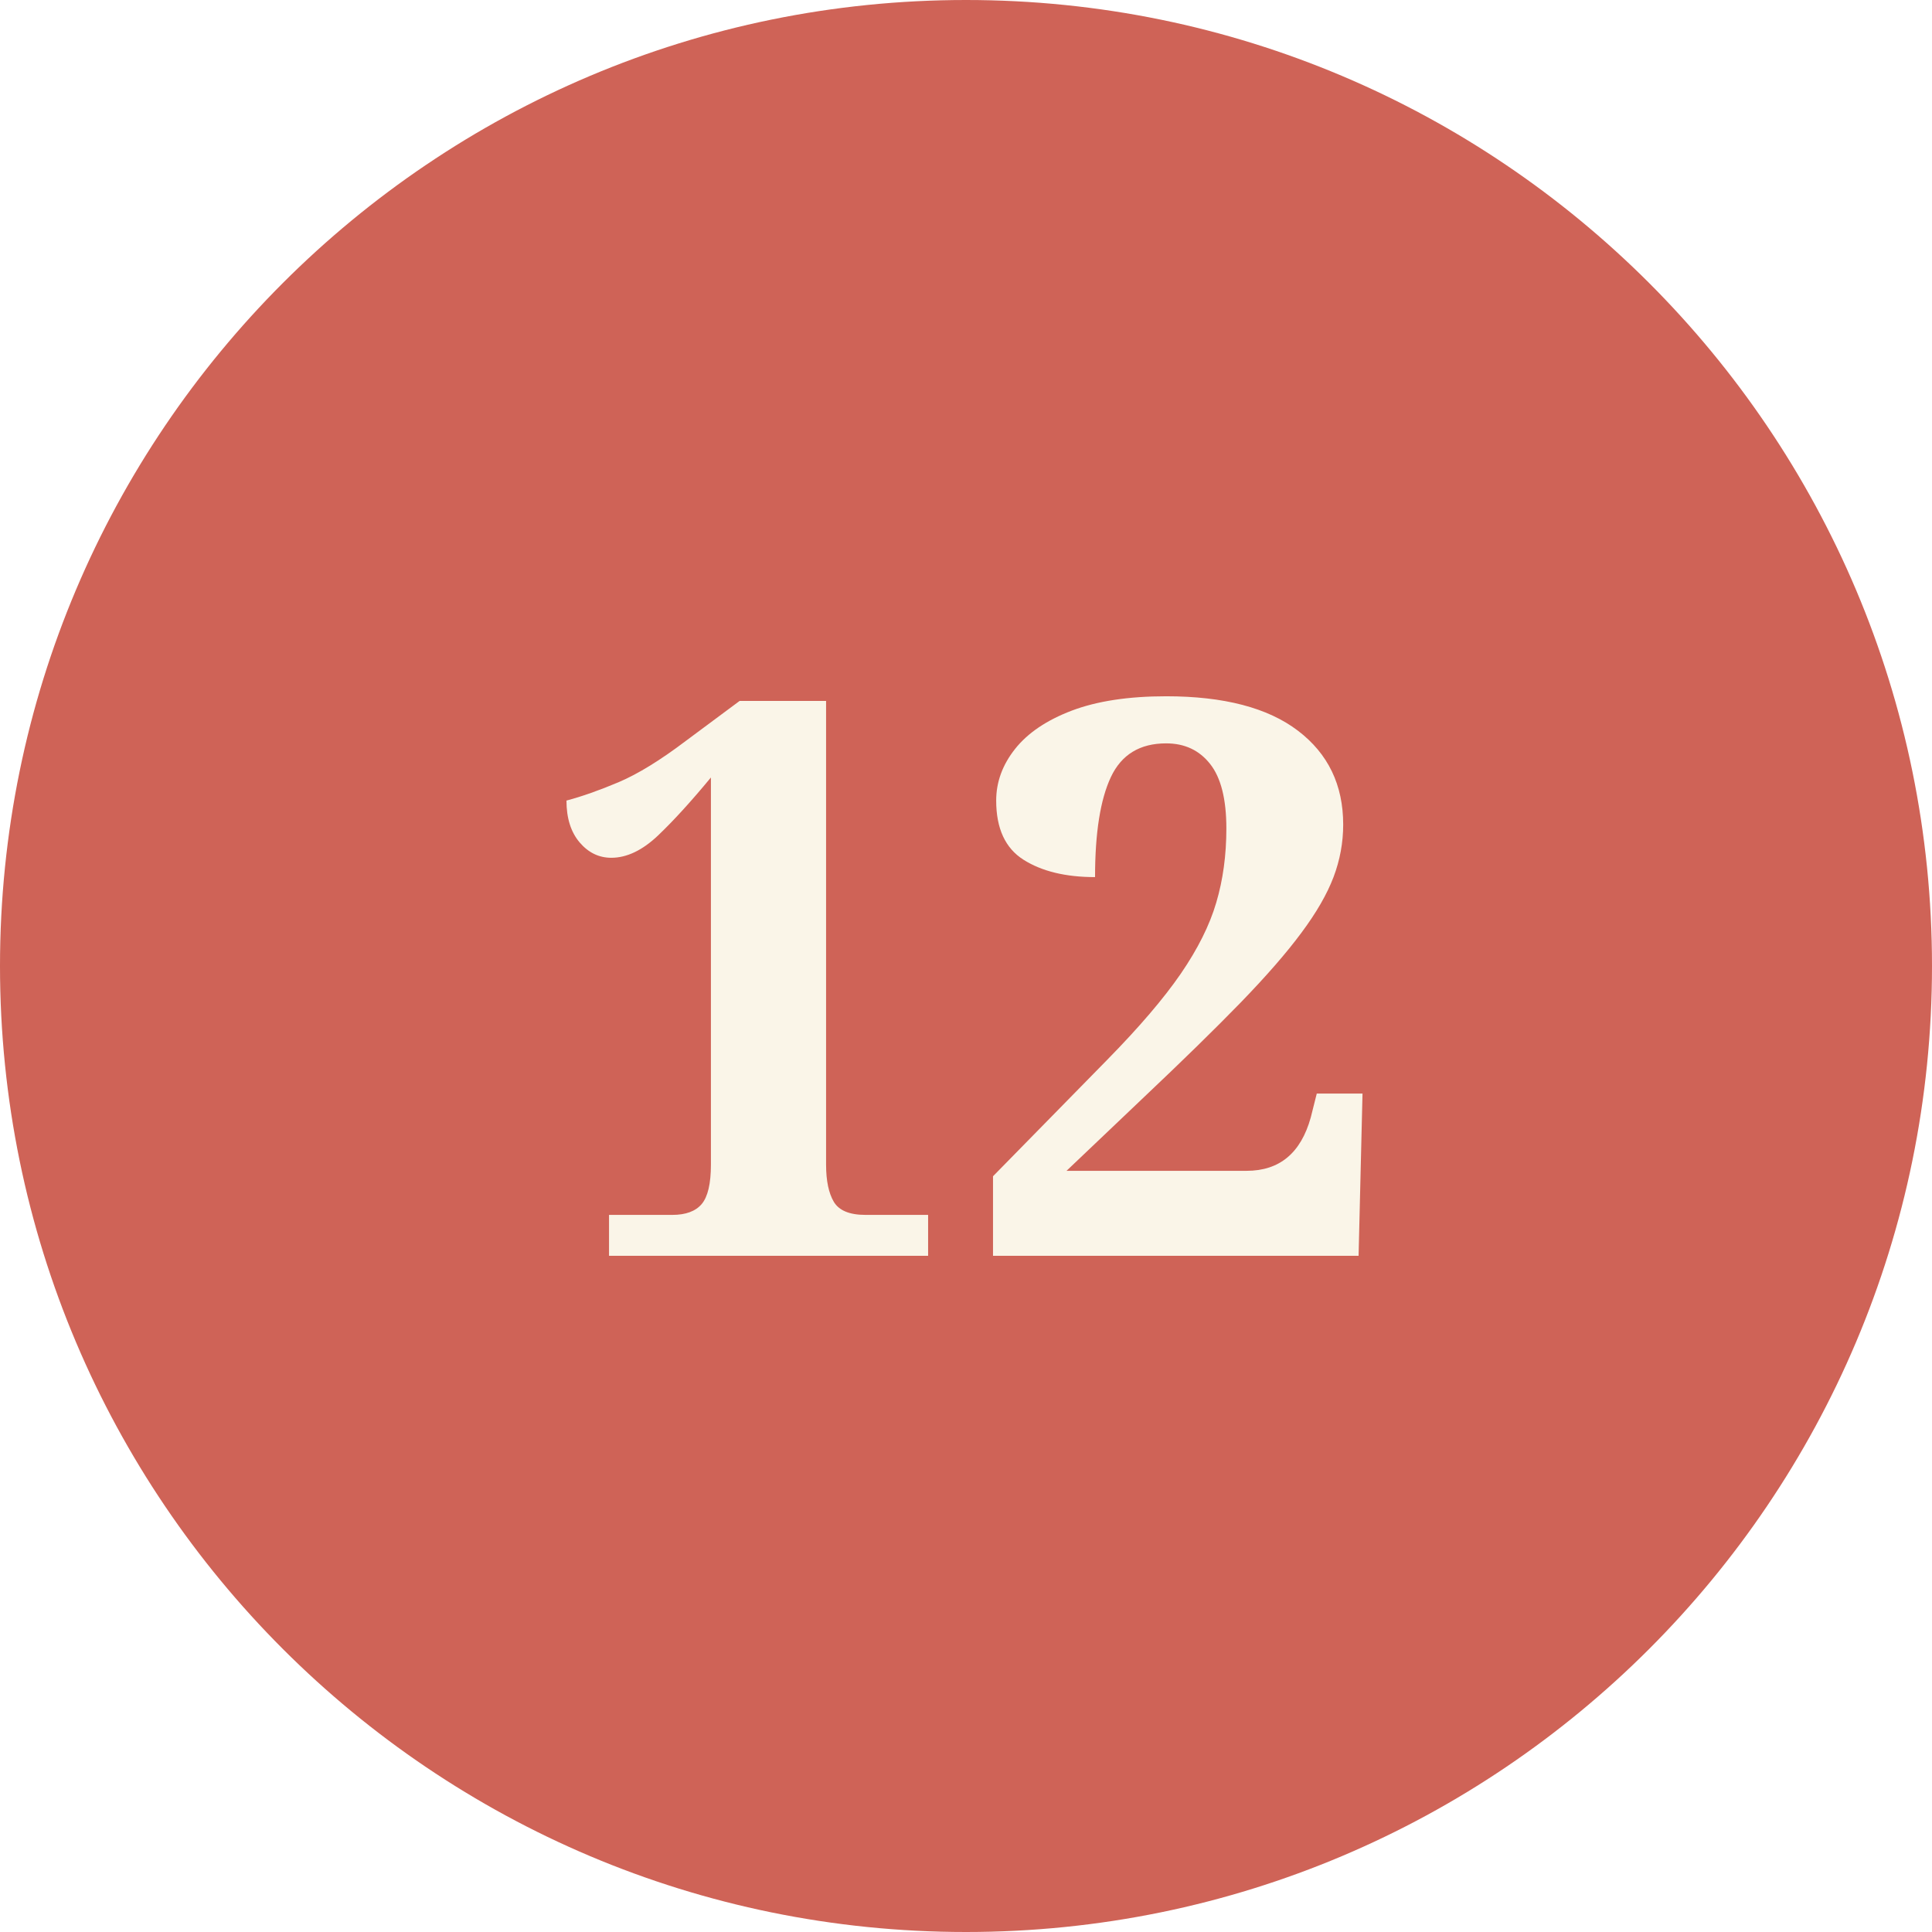
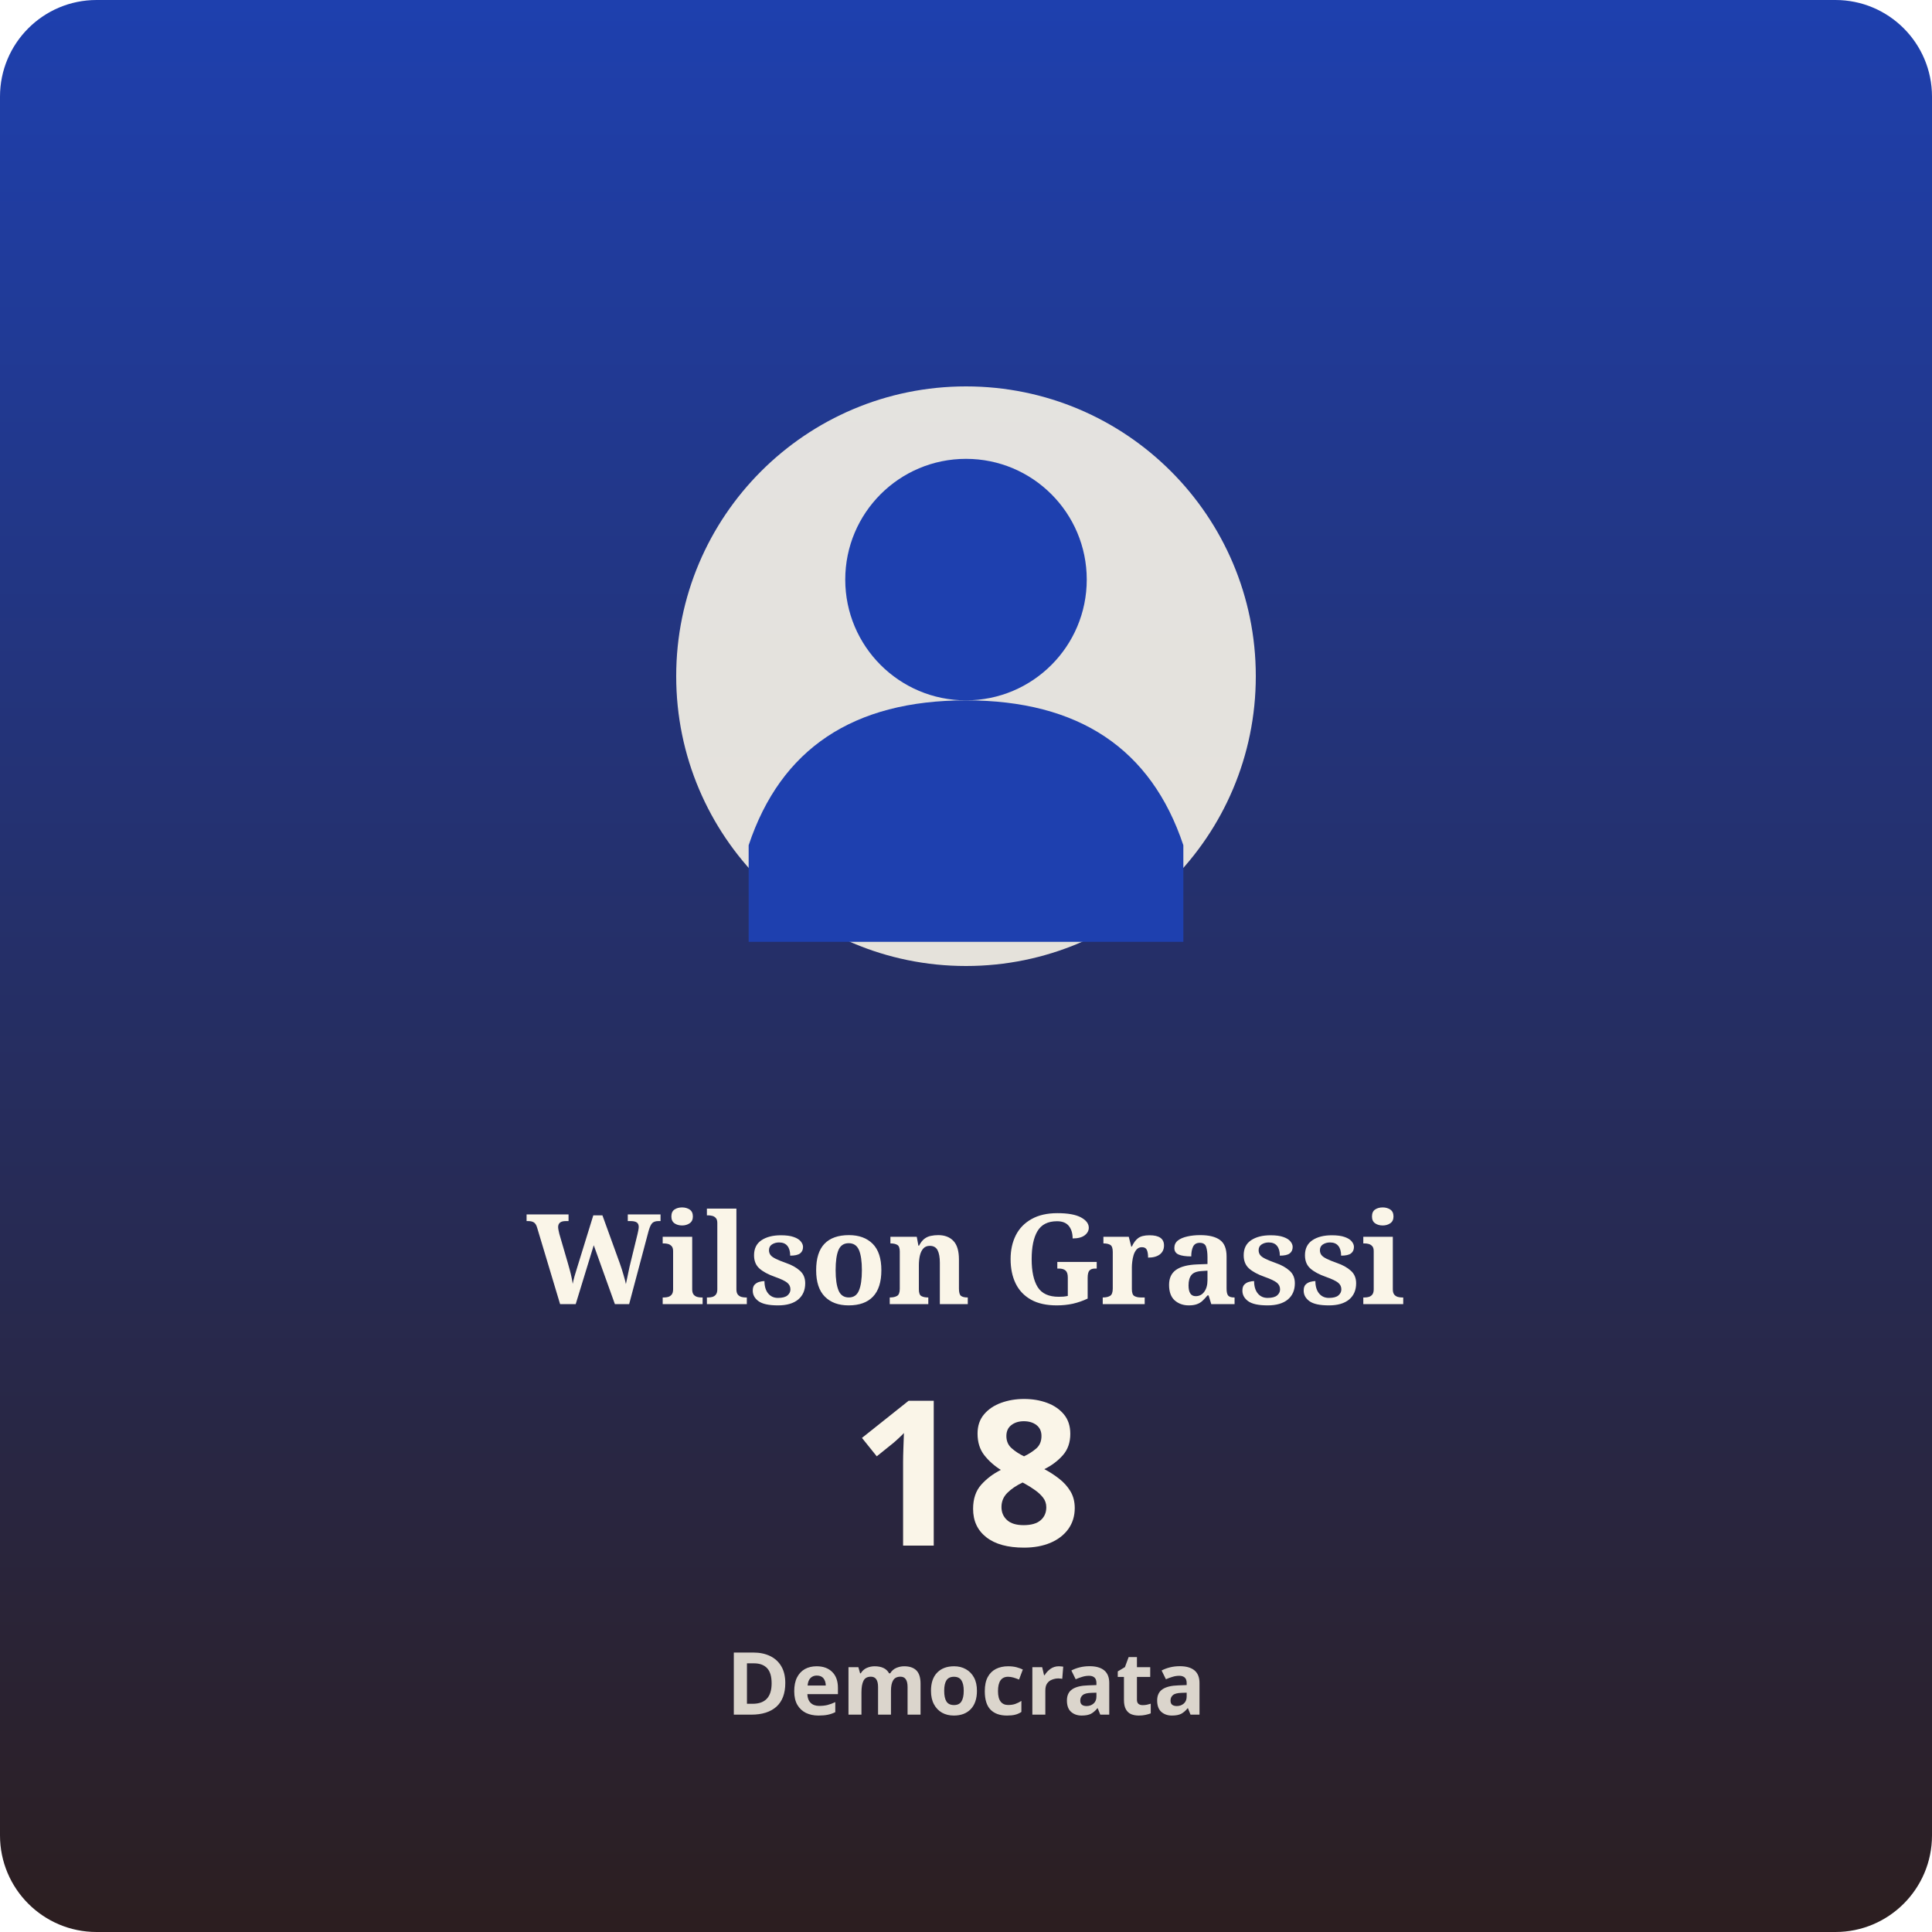
- <svg xmlns="http://www.w3.org/2000/svg" viewBox="0 0 200 200">
-   <rect width="200" height="200" rx="100" fill="#cf6357" />
-   <text x="100" y="130" text-anchor="middle" font-family="Georgia, serif" font-weight="900" font-size="80" fill="#faf5e8">12</text>
+ <svg xmlns="http://www.w3.org/2000/svg" viewBox="0 0 400 400" width="400" height="400">
+   <defs>
+     <linearGradient id="grad12" x1="0%" y1="0%" x2="0%" y2="100%">
+       <stop offset="0%" style="stop-color:#1e40af;stop-opacity:1" />
+       <stop offset="100%" style="stop-color:#2c1e1f;stop-opacity:1" />
+     </linearGradient>
+   </defs>
+   <rect width="400" height="400" fill="url(#grad12)" rx="20" />
+   <circle cx="200" cy="140" r="60" fill="#faf5e8" opacity="0.9" />
+   <circle cx="200" cy="120" r="25" fill="#1e40af" />
+   <path d="M 200 145 Q 165 145 155 175 L 155 195 L 245 195 L 245 175 Q 235 145 200 145 Z" fill="#1e40af" />
+   <text x="200" y="270" text-anchor="middle" font-family="Georgia, serif" font-weight="900" font-size="26" fill="#faf5e8">Wilson Grassi</text>
+   <text x="200" y="320" text-anchor="middle" font-family="Segoe UI, sans-serif" font-weight="700" font-size="42" fill="#faf5e8">18</text>
+   <text x="200" y="355" text-anchor="middle" font-family="Segoe UI, sans-serif" font-weight="600" font-size="18" fill="#faf5e8" opacity="0.85">Democrata</text>
</svg>
